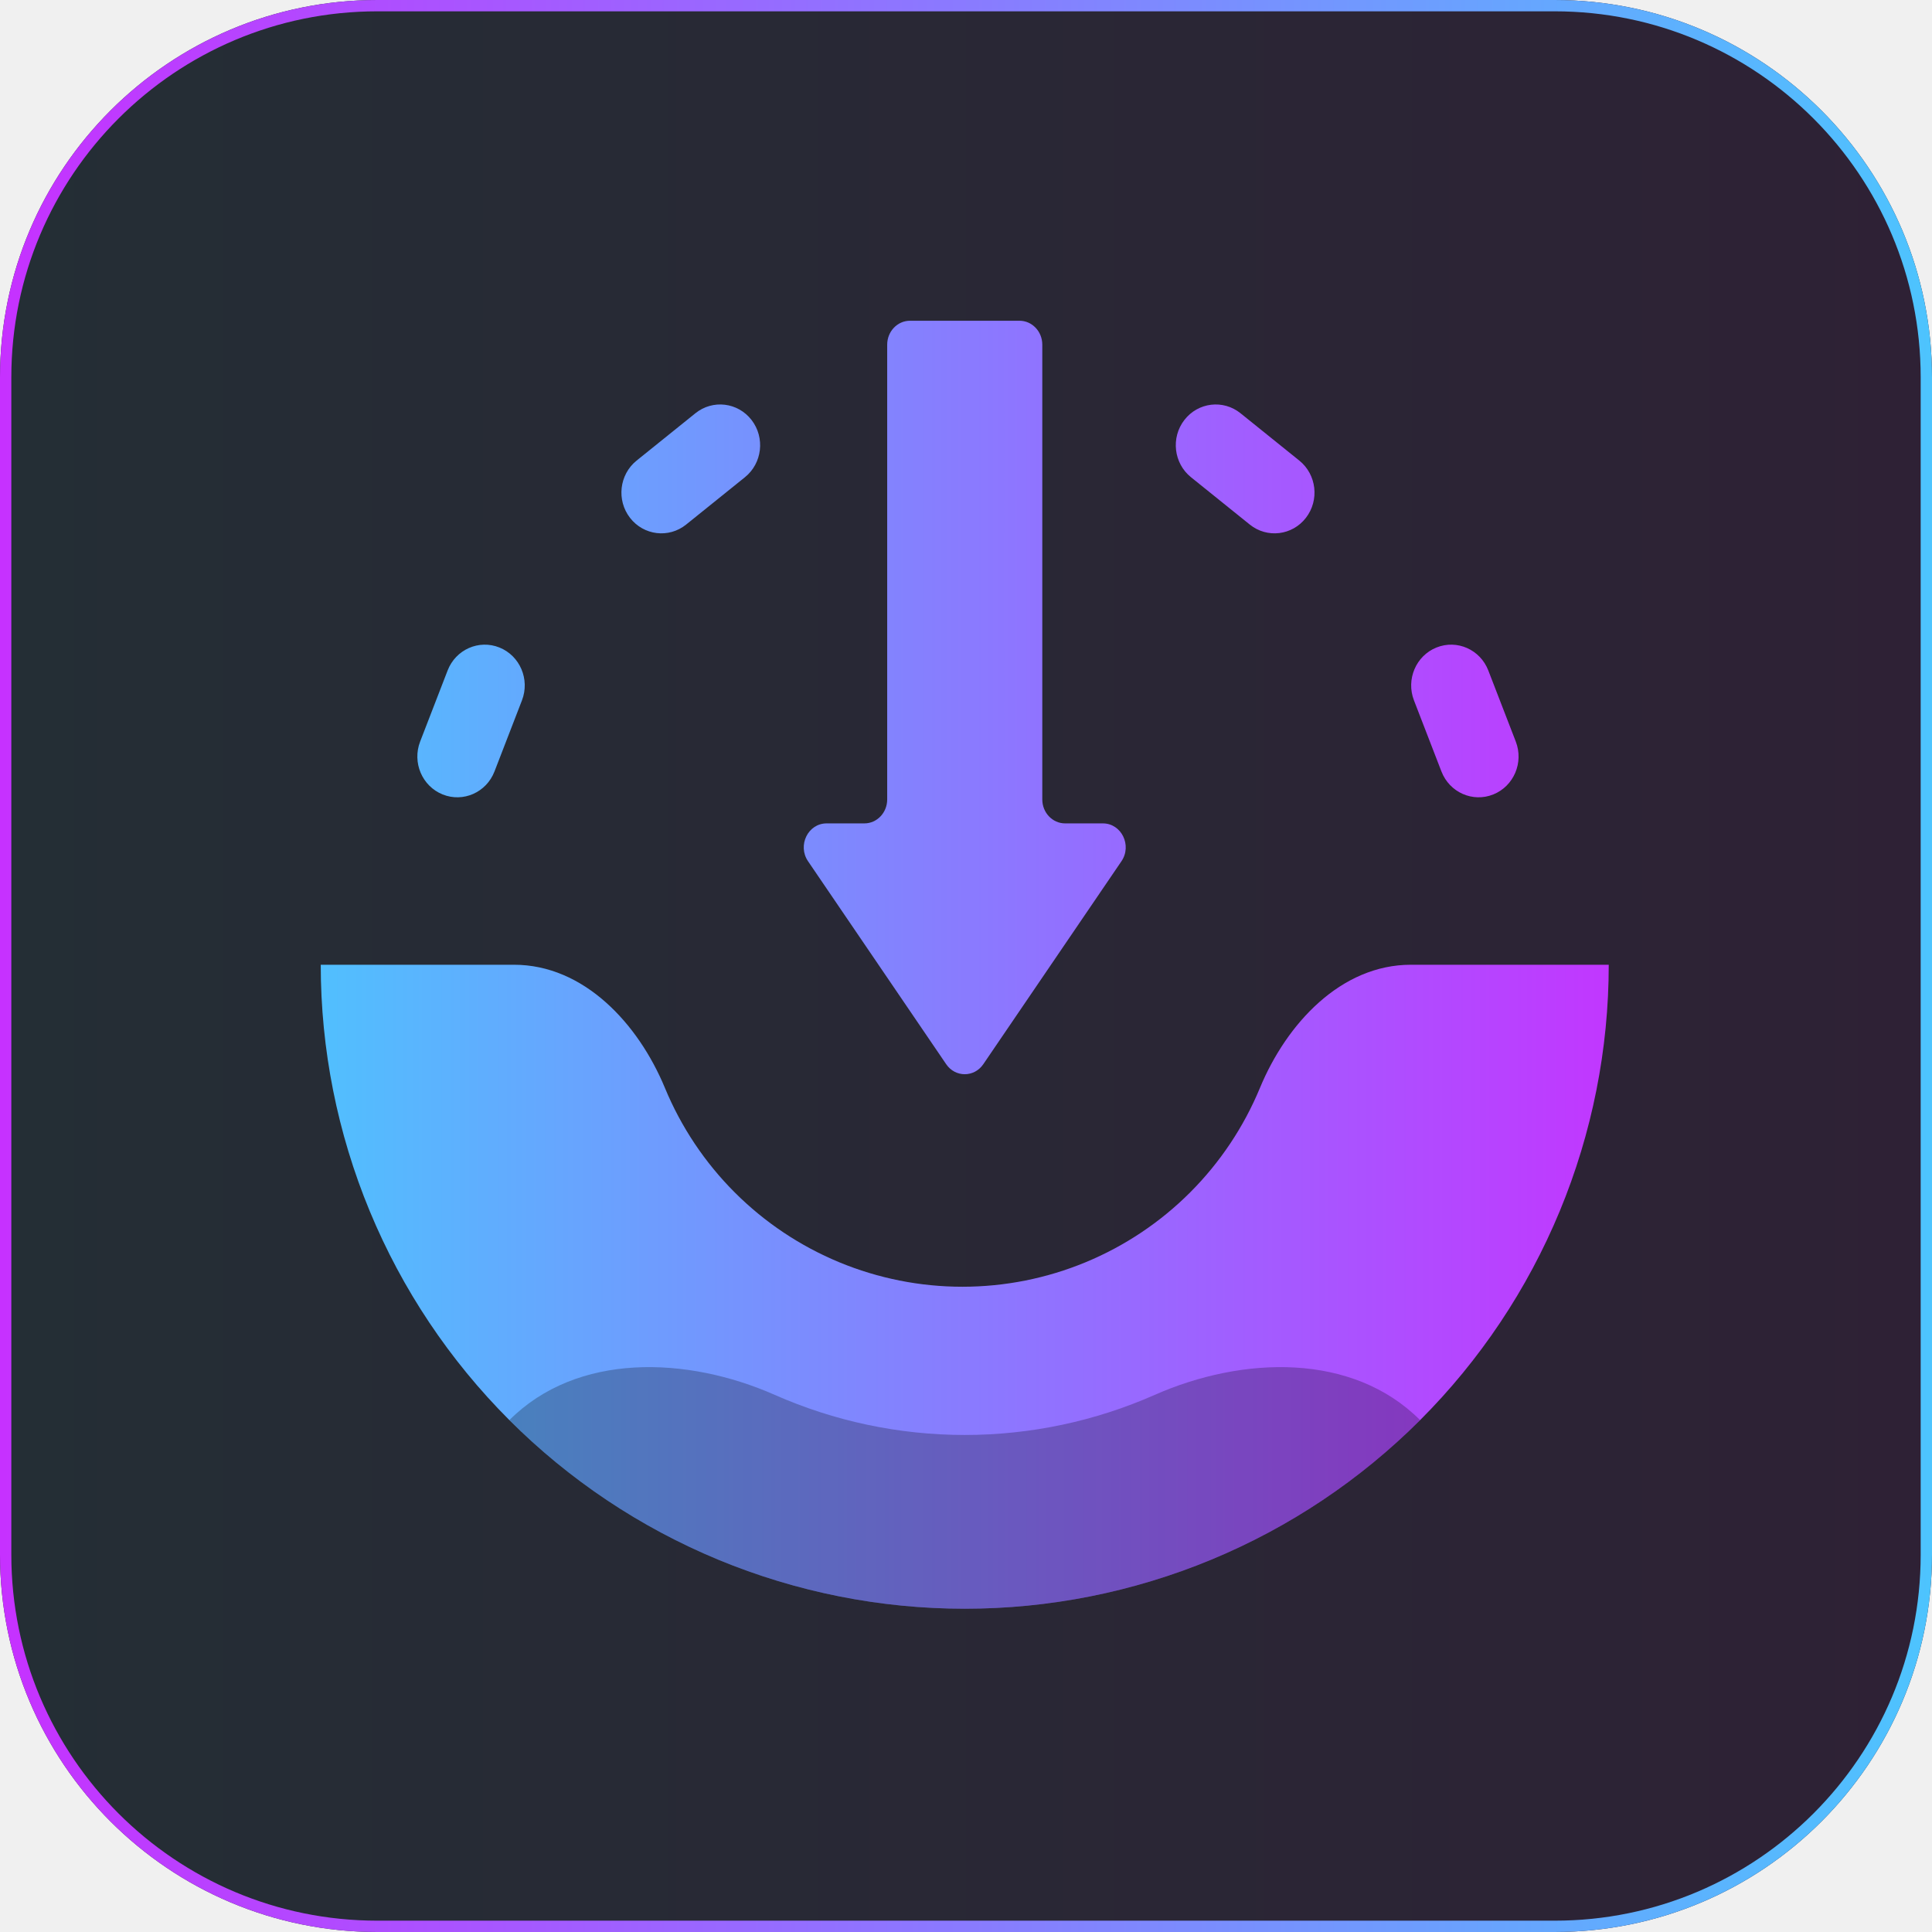
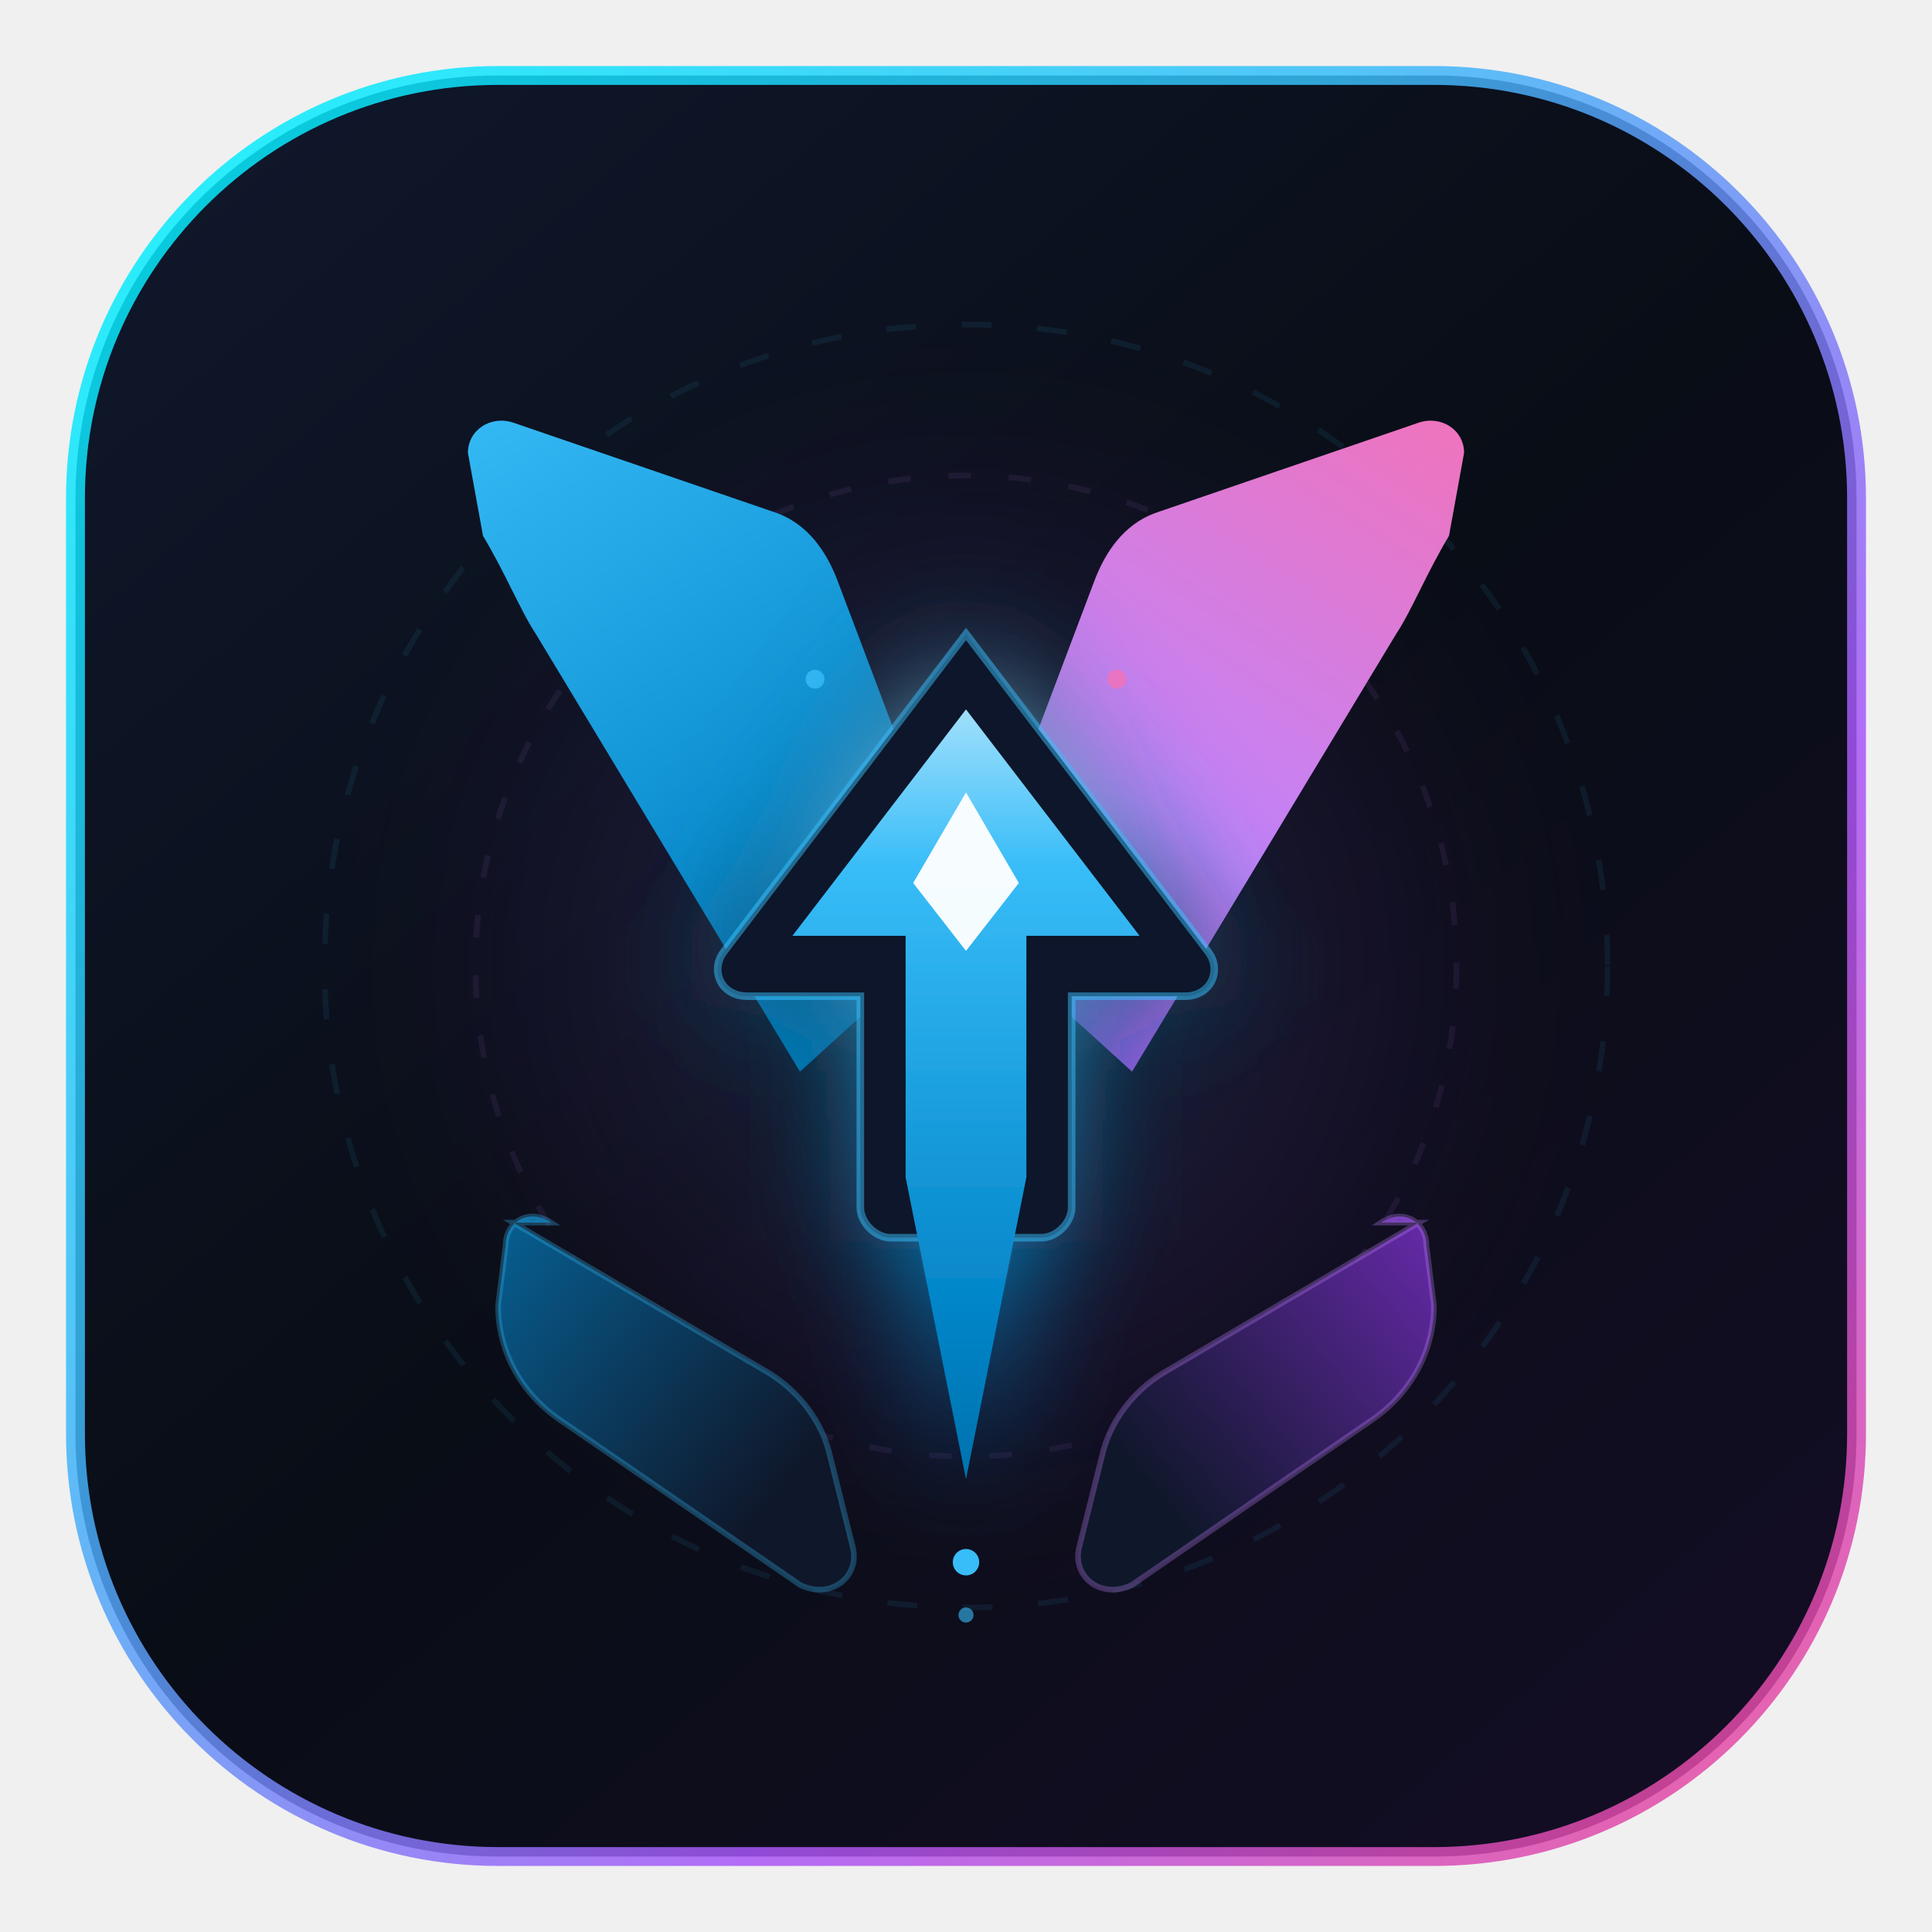
- <svg xmlns="http://www.w3.org/2000/svg" width="100" height="100" viewBox="0 0 512 512" fill="none">
-   <mask id="path-1-inside-1_61_60" fill="white">
-     <path d="M0 100C0 44.772 44.772 0 100 0H412C467.228 0 512 44.772 512 100V412C512 467.228 467.228 512 412 512H100C44.772 512 0 467.228 0 412V100Z" />
-   </mask>
-   <path d="M0 100C0 44.772 44.772 0 100 0H412C467.228 0 512 44.772 512 100V412C512 467.228 467.228 512 412 512H100C44.772 512 0 467.228 0 412V100Z" fill="url(#paint0_linear_61_60)" />
-   <path d="M100 3H412V-3H100V3ZM509 100V412H515V100H509ZM412 509H100V515H412V509ZM3 412V100H-3V412H3ZM100 509C46.428 509 3 465.572 3 412H-3C-3 468.885 43.115 515 100 515V509ZM509 412C509 465.572 465.572 509 412 509V515C468.885 515 515 468.885 515 412H509ZM412 3C465.572 3 509 46.428 509 100H515C515 43.115 468.885 -3 412 -3V3ZM100 -3C43.115 -3 -3 43.115 -3 100H3C3 46.428 46.428 3 100 3V-3Z" fill="url(#paint1_linear_61_60)" mask="url(#path-1-inside-1_61_60)" />
-   <path fill-rule="evenodd" clip-rule="evenodd" d="M276.219 91.343C276.219 87.84 273.512 85 270.174 85H241.159C237.821 85 235.115 87.84 235.115 91.343V211.863C235.115 215.367 232.409 218.207 229.07 218.207H219.055C214.139 218.207 211.279 224.038 214.137 228.237L250.748 282.024C253.159 285.565 258.175 285.565 260.585 282.024L297.197 228.237C300.054 224.038 297.195 218.207 292.278 218.207H282.263C278.925 218.207 276.219 215.367 276.219 211.863V91.343ZM97.991 320.978C89.414 300.272 85 278.079 85 255.667H136.209C154.716 255.667 169.133 271.224 176.215 288.322C180.503 298.675 186.789 308.082 194.713 316.007C202.637 323.93 212.044 330.216 222.397 334.505C232.75 338.793 243.847 341 255.053 341C266.259 341 277.355 338.793 287.708 334.505C298.061 330.216 307.469 323.93 315.393 316.007C323.317 308.082 329.602 298.675 333.891 288.322C340.973 271.224 355.389 255.667 373.896 255.667H426.333C426.333 278.079 421.919 300.272 413.342 320.978C404.765 341.684 392.194 360.499 376.346 376.346C360.499 392.194 341.684 404.765 320.978 413.342C300.272 421.919 278.079 426.333 255.667 426.333C233.255 426.333 211.062 421.919 190.356 413.342C169.649 404.765 150.835 392.194 134.987 376.346C119.139 360.499 106.568 341.684 97.991 320.978ZM168.711 122.058C164.12 125.754 163.336 132.547 166.959 137.23C170.582 141.914 177.24 142.714 181.83 139.018L197.415 126.469C202.005 122.773 202.79 115.981 199.167 111.297C195.544 106.614 188.886 105.814 184.295 109.51L168.711 122.058ZM344.329 122.058C348.92 125.754 349.704 132.547 346.081 137.23C342.458 141.914 335.8 142.714 331.21 139.018L315.625 126.469C311.035 122.773 310.25 115.981 313.873 111.297C317.496 106.614 324.154 105.814 328.745 109.51L344.329 122.058ZM117.307 210.537C111.867 208.349 109.196 202.075 111.341 196.525L118.624 177.682C120.769 172.132 126.918 169.407 132.358 171.596C137.799 173.784 140.47 180.058 138.324 185.608L131.042 204.451C128.896 210.001 122.747 212.726 117.307 210.537ZM401.699 196.525C403.844 202.075 401.173 208.349 395.733 210.537C390.293 212.726 384.144 210.001 381.998 204.451L374.716 185.608C372.57 180.058 375.241 173.784 380.682 171.596C386.122 169.407 392.271 172.132 394.416 177.682L401.699 196.525Z" fill="url(#paint2_linear_61_60)" />
-   <path d="M376.346 376.346C344.34 408.352 300.93 426.333 255.666 426.333C210.403 426.333 166.993 408.352 134.987 376.346V376.346C152.971 358.362 182.061 359.388 205.327 369.662C221.036 376.599 238.161 380.282 255.666 380.282C273.171 380.282 290.296 376.599 306.006 369.662C329.272 359.388 358.362 358.362 376.346 376.346V376.346Z" fill="black" fill-opacity="0.25" />
+ <svg xmlns="http://www.w3.org/2000/svg" width="512" height="512" viewBox="0 0 512 512" fill="none">
  <defs>
-     <linearGradient id="paint0_linear_61_60" x1="0" y1="512" x2="512" y2="512" gradientUnits="userSpaceOnUse">
-       <stop stop-color="#242E35" />
-       <stop offset="1" stop-color="#2E2135" />
+     <linearGradient id="bg_grad" x1="64" y1="32" x2="448" y2="480" gradientUnits="userSpaceOnUse">
+       <stop offset="0%" stop-color="#0F172A" />
+       <stop offset="50%" stop-color="#090D16" />
+       <stop offset="100%" stop-color="#130D24" />
    </linearGradient>
-     <linearGradient id="paint1_linear_61_60" x1="0" y1="512" x2="512" y2="512" gradientUnits="userSpaceOnUse">
-       <stop stop-color="#C631FF" />
-       <stop offset="1" stop-color="#4DC4FE" />
+     <linearGradient id="rim_grad" x1="32" y1="32" x2="480" y2="480" gradientUnits="userSpaceOnUse">
+       <stop offset="0%" stop-color="#00F2FE" />
+       <stop offset="35%" stop-color="#38BDF8" />
+       <stop offset="70%" stop-color="#A855F7" />
+       <stop offset="100%" stop-color="#EC4899" />
    </linearGradient>
-     <linearGradient id="paint2_linear_61_60" x1="440.993" y1="248.652" x2="73.044" y2="248.652" gradientUnits="userSpaceOnUse">
-       <stop stop-color="#C631FF" />
-       <stop offset="1" stop-color="#4DC4FE" />
+     <linearGradient id="cyan_stream" x1="120" y1="100" x2="280" y2="340" gradientUnits="userSpaceOnUse">
+       <stop offset="0%" stop-color="#38BDF8" />
+       <stop offset="60%" stop-color="#0284C7" />
+       <stop offset="100%" stop-color="#0369A1" />
    </linearGradient>
+     <linearGradient id="magenta_stream" x1="392" y1="100" x2="232" y2="340" gradientUnits="userSpaceOnUse">
+       <stop offset="0%" stop-color="#F472B6" />
+       <stop offset="50%" stop-color="#C084FC" />
+       <stop offset="100%" stop-color="#7E22CE" />
+     </linearGradient>
+     <linearGradient id="core_dart" x1="256" y1="150" x2="256" y2="415" gradientUnits="userSpaceOnUse">
+       <stop offset="0%" stop-color="#FFFFFF" />
+       <stop offset="30%" stop-color="#38BDF8" />
+       <stop offset="75%" stop-color="#0284C7" />
+       <stop offset="100%" stop-color="#0369A1" />
+     </linearGradient>
+     <linearGradient id="wing_left" x1="100" y1="280" x2="220" y2="380" gradientUnits="userSpaceOnUse">
+       <stop offset="0%" stop-color="#0284C7" />
+       <stop offset="100%" stop-color="#0F172A" />
+     </linearGradient>
+     <linearGradient id="wing_right" x1="412" y1="280" x2="292" y2="380" gradientUnits="userSpaceOnUse">
+       <stop offset="0%" stop-color="#9333EA" />
+       <stop offset="100%" stop-color="#0F172A" />
+     </linearGradient>
+     <filter id="core_glow" x="140" y="80" width="232" height="350" filterUnits="userSpaceOnUse">
+       <feGaussianBlur stdDeviation="16" result="blur" />
+       <feComposite in="SourceGraphic" in2="blur" operator="over" />
+     </filter>
+     <radialGradient id="center_halo" cx="256" cy="256" r="180" gradientUnits="userSpaceOnUse">
+       <stop offset="0%" stop-color="#38BDF8" stop-opacity="0.18" />
+       <stop offset="60%" stop-color="#A855F7" stop-opacity="0.06" />
+       <stop offset="100%" stop-color="#000000" stop-opacity="0" />
+     </radialGradient>
  </defs>
+   <rect x="20" y="20" width="472" height="472" rx="112" fill="url(#bg_grad)" />
+   <rect x="20" y="20" width="472" height="472" rx="112" stroke="url(#rim_grad)" stroke-width="5" stroke-opacity="0.85" />
+   <circle cx="256" cy="256" r="190" fill="url(#center_halo)" />
+   <circle cx="256" cy="256" r="170" stroke="#38BDF8" stroke-opacity="0.08" stroke-width="1.5" stroke-dasharray="8 12" />
+   <circle cx="256" cy="256" r="130" stroke="#C084FC" stroke-opacity="0.08" stroke-width="1.5" stroke-dasharray="6 10" />
+   <path d="M124 120 C124 114, 130 110, 136 112 L206 136 C214 139, 219 146, 222 154 L256 244 L212 284 L142 168 C138 162, 134 152, 128 142 Z" fill="url(#cyan_stream)" />
+   <path d="M388 120 C388 114, 382 110, 376 112 L306 136 C298 139, 293 146, 290 154 L256 244 L300 284 L370 168 C374 162, 378 152, 384 142 Z" fill="url(#magenta_stream)" />
+   <path d="M136 324 L204 364 C212 369, 218 377, 220 386 L226 410 C228 418, 220 424, 212 420 L148 376 C138 369, 132 358, 132 346 L134 330 C134 324, 140 320, 146 324 Z" fill="url(#wing_left)" stroke="#38BDF8" stroke-width="1.5" stroke-opacity="0.3" />
+   <path d="M376 324 L308 364 C300 369, 294 377, 292 386 L286 410 C284 418, 292 424, 300 420 L364 376 C374 369, 380 358, 380 346 L378 330 C378 324, 372 320, 366 324 Z" fill="url(#wing_right)" stroke="#C084FC" stroke-width="1.5" stroke-opacity="0.3" />
+   <g filter="url(#core_glow)">
+     <path d="M256 168 L320 252 C324 257, 321 264, 314 264 L284 264 L284 320 C284 324, 280 328, 276 328 L236 328 C232 328, 228 324, 228 320 L228 264 L198 264 C191 264, 188 257, 192 252 Z" fill="#0F172A" stroke="#38BDF8" stroke-width="2" stroke-opacity="0.5" />
+     <path d="M256 188 L302 248 L272 248 L272 312 L240 312 L240 248 L210 248 Z" fill="url(#core_dart)" />
+     <path d="M256 296 L272 312 L256 392 L240 312 Z" fill="url(#core_dart)" />
+     <polygon points="256,210 270,234 256,252 242,234" fill="#FFFFFF" opacity="0.95" />
+   </g>
+   <circle cx="256" cy="414" r="3.5" fill="#38BDF8" />
+   <circle cx="256" cy="428" r="2" fill="#38BDF8" opacity="0.6" />
+   <circle cx="216" cy="180" r="2.5" fill="#38BDF8" opacity="0.8" />
+   <circle cx="296" cy="180" r="2.5" fill="#F472B6" opacity="0.8" />
</svg>
